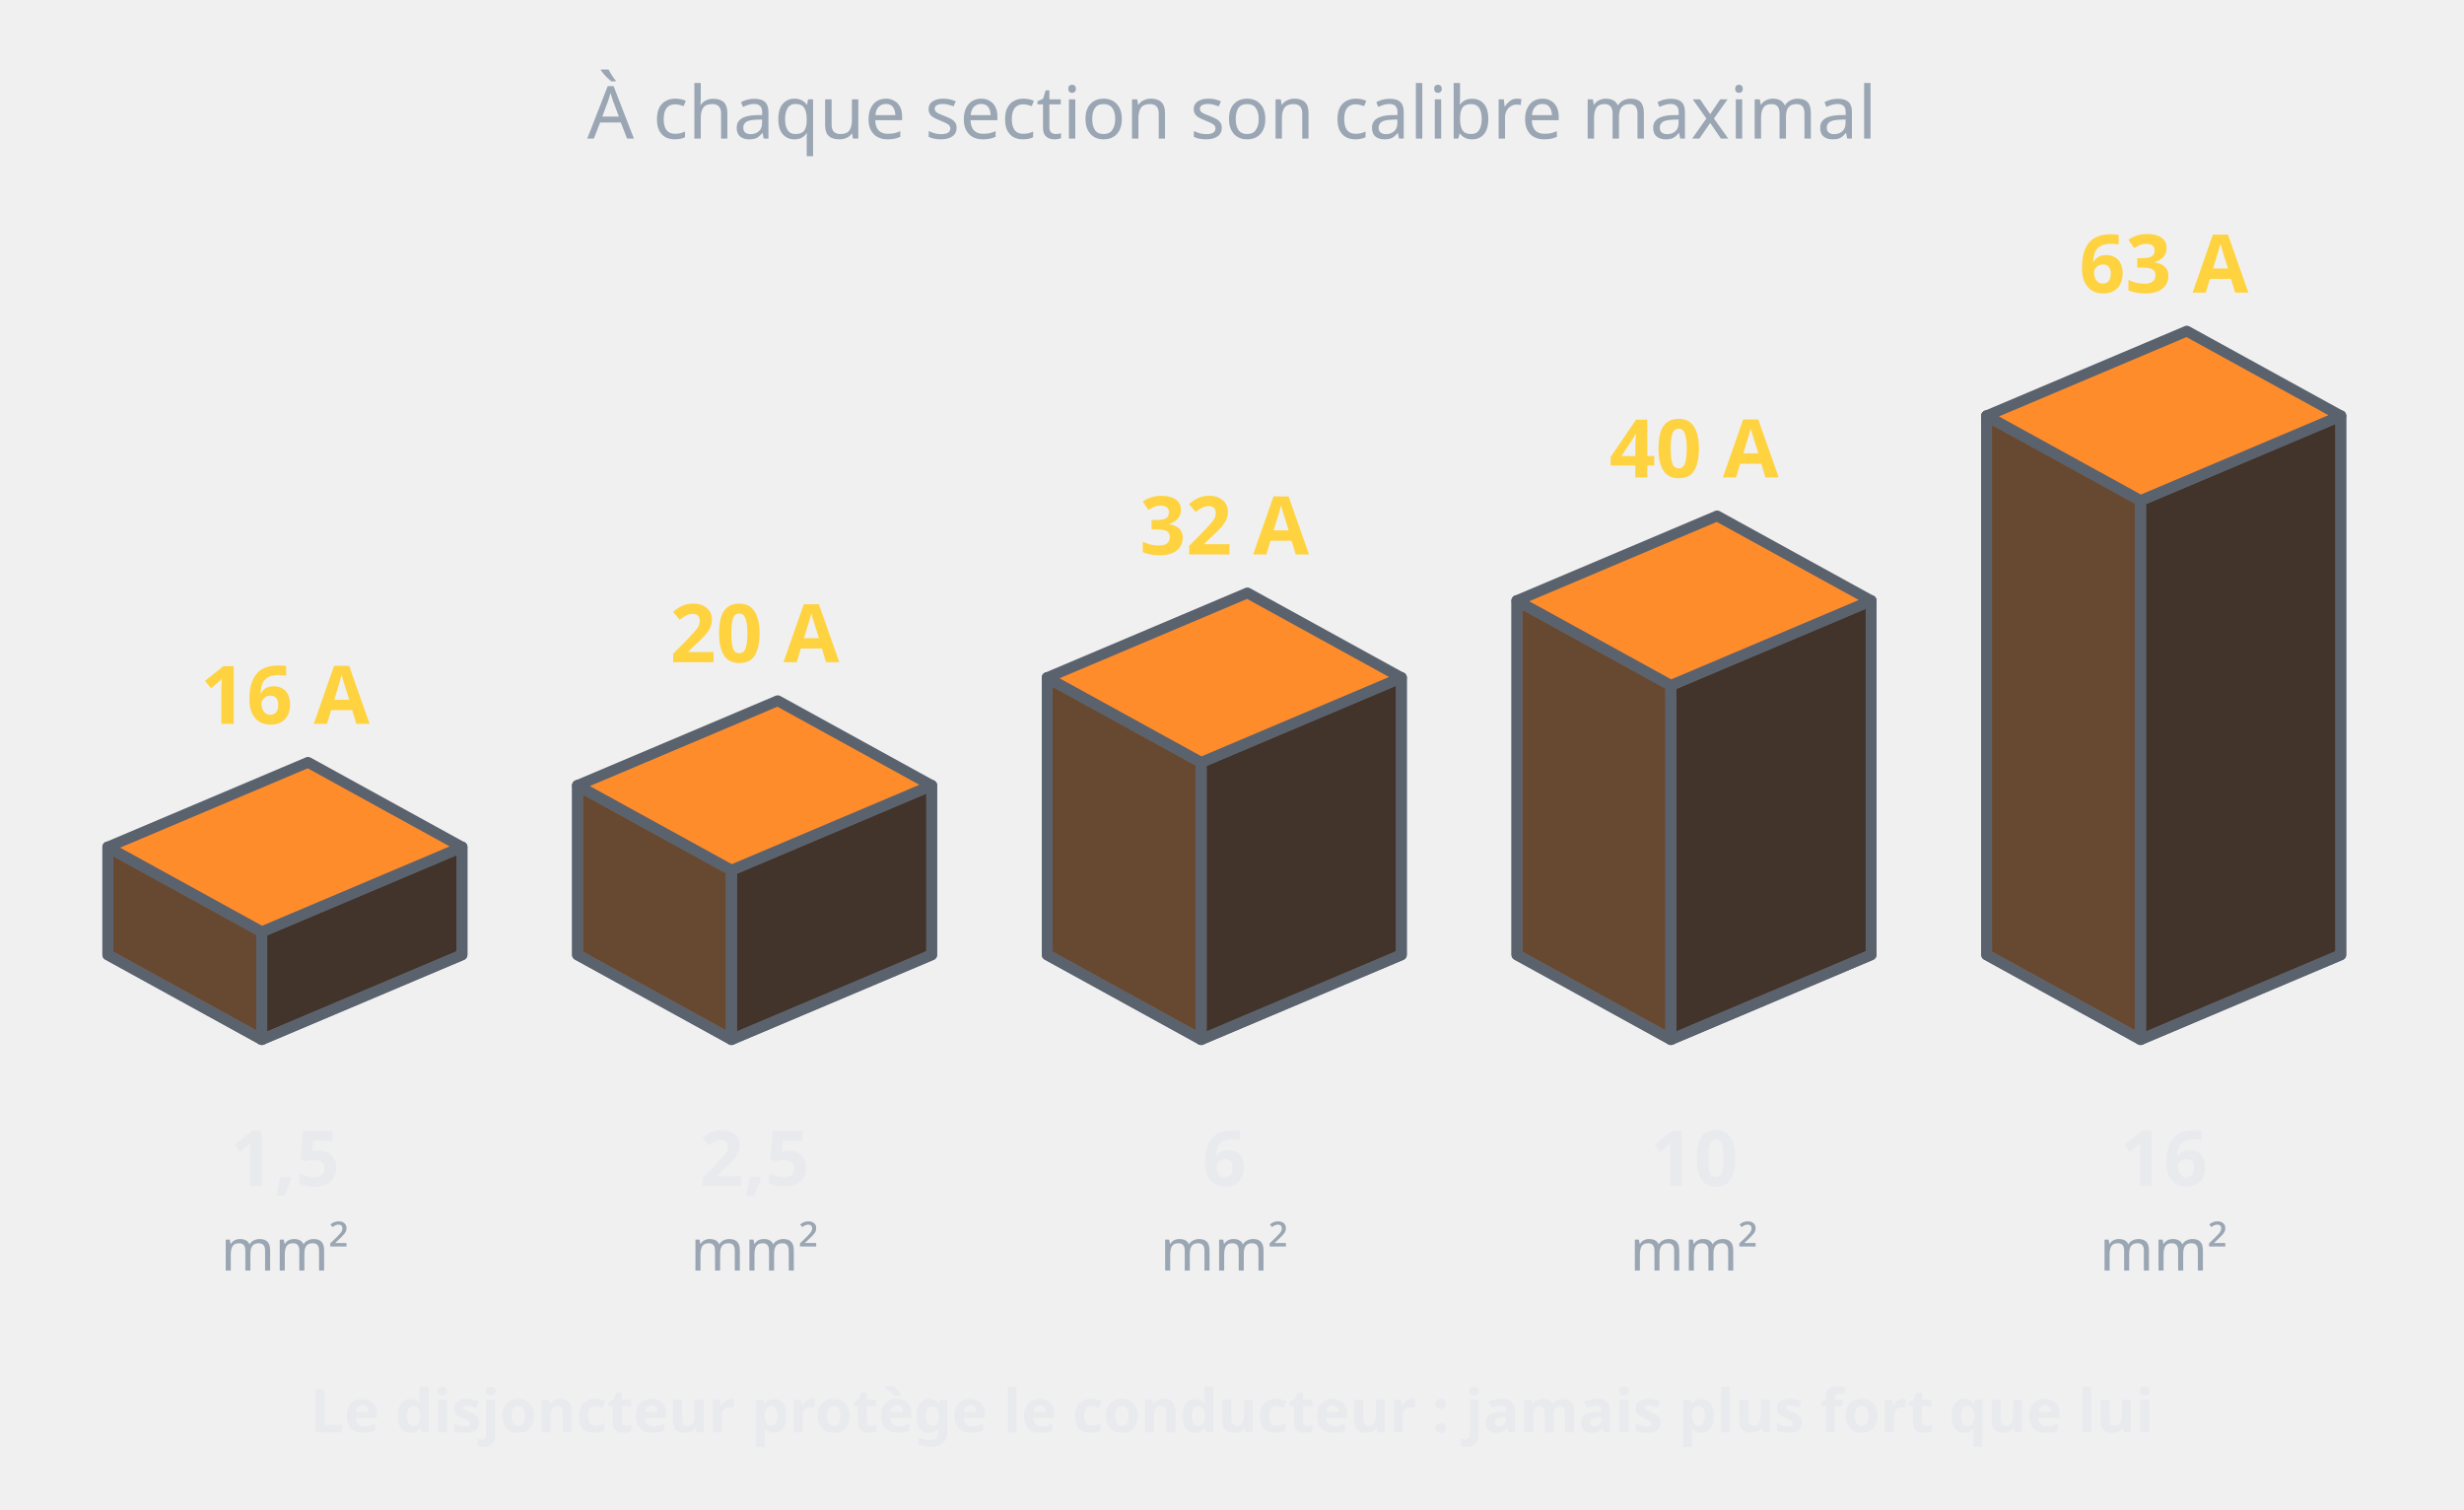
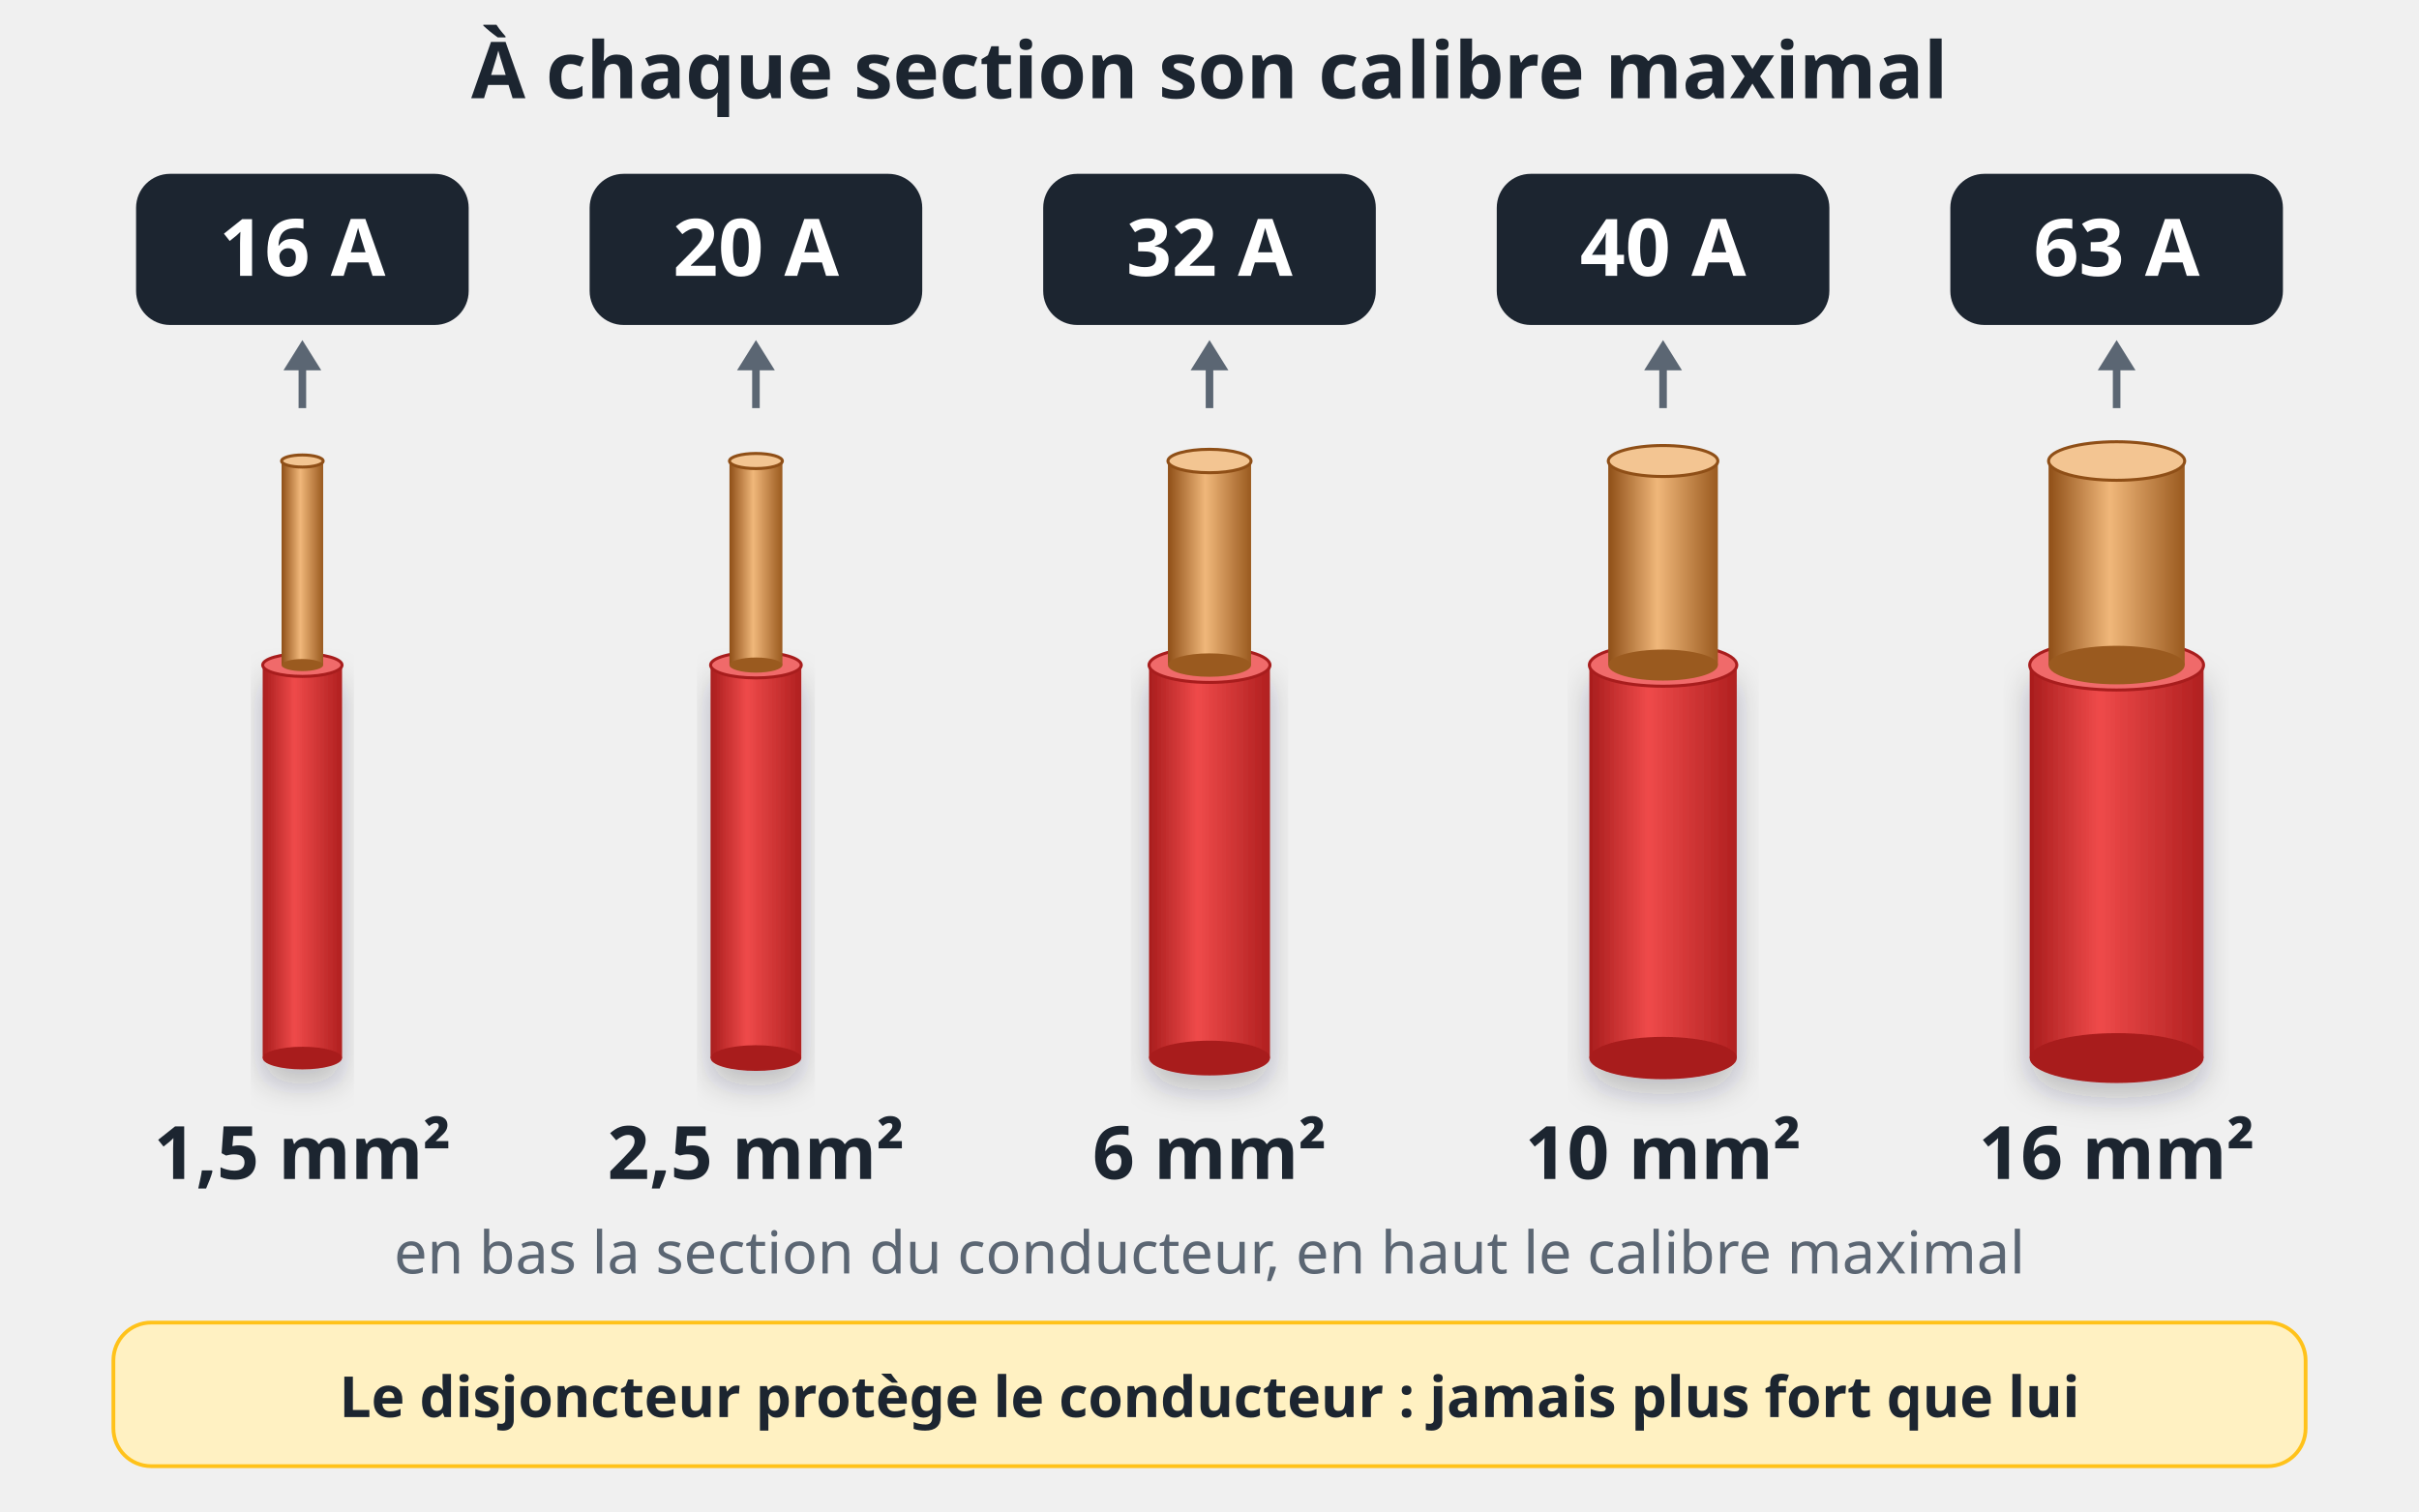
- <svg xmlns="http://www.w3.org/2000/svg" viewBox="0 0 320 196" font-family="'Segoe UI',system-ui,sans-serif" role="img" aria-label="Calibre maximal du disjoncteur selon la section du conducteur : 1,5 mm² 16 A ; 2,5 mm² 20 A ; 6 mm² 32 A ; 10 mm² 40 A ; 16 mm² 63 A">
-   <text x="160" y="18" text-anchor="middle" font-size="9.5" fill="#9aa6b3" font-weight="normal">À chaque section son calibre maximal</text>
-   <polygon points="14,110 34,121 34,135 14,124" fill="#262c34" stroke="#5a626e" stroke-width="1.4" stroke-linejoin="round" />
-   <polygon points="14,110 34,121 34,135 14,124" fill="#ff8c2b" fill-opacity="0.3" stroke="#5a626e" stroke-width="1.4" stroke-linejoin="round" />
-   <polygon points="34,121 60,110 60,124 34,135" fill="#1f242b" stroke="#5a626e" stroke-width="1.4" stroke-linejoin="round" />
-   <polygon points="34,121 60,110 60,124 34,135" fill="#ff8c2b" fill-opacity="0.16" stroke="#5a626e" stroke-width="1.4" stroke-linejoin="round" />
-   <polygon points="14,110 40,99 60,110 34,121" fill="#ff8c2b" stroke="#5a626e" stroke-width="1.4" stroke-linejoin="round" />
-   <text x="37" y="94" text-anchor="middle" font-size="10.5" fill="#ffd23f" font-weight="bold">16 A</text>
-   <text x="37" y="154" text-anchor="middle" font-size="10" fill="#e8eaed" font-weight="bold">1,5</text>
-   <text x="37" y="165" text-anchor="middle" font-size="7.5" fill="#9aa6b3" font-weight="normal">mm²</text>
-   <polygon points="75,102 95,113 95,135 75,124" fill="#262c34" stroke="#5a626e" stroke-width="1.4" stroke-linejoin="round" />
-   <polygon points="75,102 95,113 95,135 75,124" fill="#ff8c2b" fill-opacity="0.3" stroke="#5a626e" stroke-width="1.4" stroke-linejoin="round" />
-   <polygon points="95,113 121,102 121,124 95,135" fill="#1f242b" stroke="#5a626e" stroke-width="1.4" stroke-linejoin="round" />
-   <polygon points="95,113 121,102 121,124 95,135" fill="#ff8c2b" fill-opacity="0.16" stroke="#5a626e" stroke-width="1.4" stroke-linejoin="round" />
-   <polygon points="75,102 101,91 121,102 95,113" fill="#ff8c2b" stroke="#5a626e" stroke-width="1.4" stroke-linejoin="round" />
-   <text x="98" y="86" text-anchor="middle" font-size="10.5" fill="#ffd23f" font-weight="bold">20 A</text>
-   <text x="98" y="154" text-anchor="middle" font-size="10" fill="#e8eaed" font-weight="bold">2,5</text>
-   <text x="98" y="165" text-anchor="middle" font-size="7.5" fill="#9aa6b3" font-weight="normal">mm²</text>
-   <polygon points="136,88 156,99 156,135 136,124" fill="#262c34" stroke="#5a626e" stroke-width="1.4" stroke-linejoin="round" />
-   <polygon points="136,88 156,99 156,135 136,124" fill="#ff8c2b" fill-opacity="0.3" stroke="#5a626e" stroke-width="1.4" stroke-linejoin="round" />
-   <polygon points="156,99 182,88 182,124 156,135" fill="#1f242b" stroke="#5a626e" stroke-width="1.4" stroke-linejoin="round" />
-   <polygon points="156,99 182,88 182,124 156,135" fill="#ff8c2b" fill-opacity="0.16" stroke="#5a626e" stroke-width="1.4" stroke-linejoin="round" />
-   <polygon points="136,88 162,77 182,88 156,99" fill="#ff8c2b" stroke="#5a626e" stroke-width="1.4" stroke-linejoin="round" />
-   <text x="159" y="72" text-anchor="middle" font-size="10.5" fill="#ffd23f" font-weight="bold">32 A</text>
-   <text x="159" y="154" text-anchor="middle" font-size="10" fill="#e8eaed" font-weight="bold">6</text>
-   <text x="159" y="165" text-anchor="middle" font-size="7.5" fill="#9aa6b3" font-weight="normal">mm²</text>
-   <polygon points="197,78 217,89 217,135 197,124" fill="#262c34" stroke="#5a626e" stroke-width="1.4" stroke-linejoin="round" />
-   <polygon points="197,78 217,89 217,135 197,124" fill="#ff8c2b" fill-opacity="0.3" stroke="#5a626e" stroke-width="1.4" stroke-linejoin="round" />
-   <polygon points="217,89 243,78 243,124 217,135" fill="#1f242b" stroke="#5a626e" stroke-width="1.4" stroke-linejoin="round" />
-   <polygon points="217,89 243,78 243,124 217,135" fill="#ff8c2b" fill-opacity="0.16" stroke="#5a626e" stroke-width="1.4" stroke-linejoin="round" />
-   <polygon points="197,78 223,67 243,78 217,89" fill="#ff8c2b" stroke="#5a626e" stroke-width="1.4" stroke-linejoin="round" />
-   <text x="220" y="62" text-anchor="middle" font-size="10.5" fill="#ffd23f" font-weight="bold">40 A</text>
-   <text x="220" y="154" text-anchor="middle" font-size="10" fill="#e8eaed" font-weight="bold">10</text>
-   <text x="220" y="165" text-anchor="middle" font-size="7.5" fill="#9aa6b3" font-weight="normal">mm²</text>
-   <polygon points="258,54 278,65 278,135 258,124" fill="#262c34" stroke="#5a626e" stroke-width="1.4" stroke-linejoin="round" />
-   <polygon points="258,54 278,65 278,135 258,124" fill="#ff8c2b" fill-opacity="0.3" stroke="#5a626e" stroke-width="1.4" stroke-linejoin="round" />
-   <polygon points="278,65 304,54 304,124 278,135" fill="#1f242b" stroke="#5a626e" stroke-width="1.4" stroke-linejoin="round" />
-   <polygon points="278,65 304,54 304,124 278,135" fill="#ff8c2b" fill-opacity="0.16" stroke="#5a626e" stroke-width="1.4" stroke-linejoin="round" />
-   <polygon points="258,54 284,43 304,54 278,65" fill="#ff8c2b" stroke="#5a626e" stroke-width="1.4" stroke-linejoin="round" />
-   <text x="281" y="38" text-anchor="middle" font-size="10.5" fill="#ffd23f" font-weight="bold">63 A</text>
-   <text x="281" y="154" text-anchor="middle" font-size="10" fill="#e8eaed" font-weight="bold">16</text>
-   <text x="281" y="165" text-anchor="middle" font-size="7.5" fill="#9aa6b3" font-weight="normal">mm²</text>
-   <text x="160" y="186" text-anchor="middle" font-size="7.8" fill="#e8eaed" font-weight="bold">Le disjoncteur protège le conducteur : jamais plus fort que lui</text>
+ <svg xmlns="http://www.w3.org/2000/svg" viewBox="0 0 640 400" font-family="'Segoe UI',system-ui,sans-serif" role="img" aria-label="Calibre maximal du disjoncteur selon la section du conducteur : 1,5 mm² 16 A ; 2,5 mm² 20 A ; 6 mm² 32 A ; 10 mm² 40 A ; 16 mm² 63 A">
+   <defs>
+     <linearGradient id="corps" x1="0" y1="0" x2="1" y2="0">
+       <stop offset="0" stop-color="#eef0f2" />
+       <stop offset=".5" stop-color="#fdfdfd" />
+       <stop offset="1" stop-color="#dfe2e6" />
+     </linearGradient>
+     <linearGradient id="nez" x1="0" y1="0" x2="0" y2="1">
+       <stop offset="0" stop-color="#ffffff" />
+       <stop offset="1" stop-color="#e9ebee" />
+     </linearGradient>
+     <linearGradient id="manette" x1="0" y1="0" x2="0" y2="1">
+       <stop offset="0" stop-color="#4a5058" />
+       <stop offset="1" stop-color="#23272c" />
+     </linearGradient>
+     <radialGradient id="vis" cx=".4" cy=".35" r=".7">
+       <stop offset="0" stop-color="#f1f2f4" />
+       <stop offset="1" stop-color="#8d949c" />
+     </radialGradient>
+     <linearGradient id="cuivreH" x1="0" y1="0" x2="0" y2="1">
+       <stop offset="0" stop-color="#f0b77a" />
+       <stop offset=".5" stop-color="#c9782f" />
+       <stop offset="1" stop-color="#8f4f17" />
+     </linearGradient>
+     <linearGradient id="cuivreV" x1="0" y1="0" x2="1" y2="0">
+       <stop offset="0" stop-color="#8f4f17" />
+       <stop offset=".45" stop-color="#f0b77a" />
+       <stop offset="1" stop-color="#9a5a1f" />
+     </linearGradient>
+     <linearGradient id="acierH" x1="0" y1="0" x2="0" y2="1">
+       <stop offset="0" stop-color="#f4f5f7" />
+       <stop offset=".5" stop-color="#aab1b9" />
+       <stop offset="1" stop-color="#7d858e" />
+     </linearGradient>
+     <linearGradient id="cylH" x1="0" y1="0" x2="0" y2="1">
+       <stop offset="0" stop-color="#d9dde1" />
+       <stop offset=".35" stop-color="#ffffff" />
+       <stop offset="1" stop-color="#c3c8ce" />
+     </linearGradient>
+     <linearGradient id="gaineV" x1="0" y1="0" x2="1" y2="0">
+       <stop offset="0" stop-color="#a81d1d" />
+       <stop offset=".4" stop-color="#ef4a4a" />
+       <stop offset="1" stop-color="#b02020" />
+     </linearGradient>
+     <linearGradient id="chaud" x1="0" y1="0" x2="1" y2="0">
+       <stop offset="0" stop-color="#3a3f46" />
+       <stop offset=".5" stop-color="#e8590c" />
+       <stop offset="1" stop-color="#ff3b1f" />
+     </linearGradient>
+     <filter id="ombre" x="-15%" y="-15%" width="130%" height="140%">
+       <feDropShadow dx="0" dy="4" stdDeviation="4" flood-color="#1b2430" flood-opacity=".25" />
+     </filter>
+     <g id="borne">
+       <rect x="-12" y="-12" width="24" height="24" rx="4" fill="#2b3036" />
+       <circle r="8" fill="url(#vis)" />
+       <rect x="-6" y="-1.2" width="12" height="2.4" rx="1" fill="#5a616a" transform="rotate(-25)" />
+     </g>
+   </defs>
+   <text x="320.0" y="26" text-anchor="middle" font-size="20.8" font-weight="800" fill="#1c2530">À chaque section son calibre maximal</text>
+   <rect x="36" y="46" width="88" height="40" rx="9" fill="#1c2530" />
+   <text x="80" y="73" text-anchor="middle" font-size="21" font-weight="800" fill="#fff">16 A</text>
+   <path d="M80 92 V108" stroke="#5b6673" stroke-width="2" />
+   <polygon points="75,98 80,90 85,98" fill="#5b6673" />
+   <g filter="url(#ombre)">
+     <rect x="69.5" y="176" width="21" height="104" fill="url(#gaineV)" />
+     <ellipse cx="80" cy="280" rx="10.5" ry="3.0" fill="#a81d1d" />
+   </g>
+   <ellipse cx="80" cy="176" rx="10.5" ry="3.0" fill="#f06a6a" stroke="#a81d1d" stroke-width=".8" />
+   <rect x="74.5" y="122" width="11" height="54" fill="url(#cuivreV)" />
+   <ellipse cx="80" cy="176" rx="5.5" ry="1.6" fill="#9a5a1f" />
+   <ellipse cx="80" cy="122" rx="5.5" ry="1.6" fill="#f3c592" stroke="#8f4f17" stroke-width=".8" />
+   <text x="80" y="312" text-anchor="middle" font-size="19.5" font-weight="800" fill="#1c2530">1,5 mm²</text>
+   <rect x="156" y="46" width="88" height="40" rx="9" fill="#1c2530" />
+   <text x="200" y="73" text-anchor="middle" font-size="21" font-weight="800" fill="#fff">20 A</text>
+   <path d="M200 92 V108" stroke="#5b6673" stroke-width="2" />
+   <polygon points="195,98 200,90 205,98" fill="#5b6673" />
+   <g filter="url(#ombre)">
+     <rect x="188.0" y="176" width="24" height="104" fill="url(#gaineV)" />
+     <ellipse cx="200" cy="280" rx="12.0" ry="3.4" fill="#a81d1d" />
+   </g>
+   <ellipse cx="200" cy="176" rx="12.0" ry="3.4" fill="#f06a6a" stroke="#a81d1d" stroke-width=".8" />
+   <rect x="193.0" y="122" width="14" height="54" fill="url(#cuivreV)" />
+   <ellipse cx="200" cy="176" rx="7.0" ry="2.0" fill="#9a5a1f" />
+   <ellipse cx="200" cy="122" rx="7.0" ry="2.0" fill="#f3c592" stroke="#8f4f17" stroke-width=".8" />
+   <text x="200" y="312" text-anchor="middle" font-size="19.5" font-weight="800" fill="#1c2530">2,5 mm²</text>
+   <rect x="276" y="46" width="88" height="40" rx="9" fill="#1c2530" />
+   <text x="320" y="73" text-anchor="middle" font-size="21" font-weight="800" fill="#fff">32 A</text>
+   <path d="M320 92 V108" stroke="#5b6673" stroke-width="2" />
+   <polygon points="315,98 320,90 325,98" fill="#5b6673" />
+   <g filter="url(#ombre)">
+     <rect x="304.0" y="176" width="32" height="104" fill="url(#gaineV)" />
+     <ellipse cx="320" cy="280" rx="16.0" ry="4.6" fill="#a81d1d" />
+   </g>
+   <ellipse cx="320" cy="176" rx="16.0" ry="4.6" fill="#f06a6a" stroke="#a81d1d" stroke-width=".8" />
+   <rect x="309.0" y="122" width="22" height="54" fill="url(#cuivreV)" />
+   <ellipse cx="320" cy="176" rx="11.0" ry="3.1" fill="#9a5a1f" />
+   <ellipse cx="320" cy="122" rx="11.0" ry="3.1" fill="#f3c592" stroke="#8f4f17" stroke-width=".8" />
+   <text x="320" y="312" text-anchor="middle" font-size="19.5" font-weight="800" fill="#1c2530">6 mm²</text>
+   <rect x="396" y="46" width="88" height="40" rx="9" fill="#1c2530" />
+   <text x="440" y="73" text-anchor="middle" font-size="21" font-weight="800" fill="#fff">40 A</text>
+   <path d="M440 92 V108" stroke="#5b6673" stroke-width="2" />
+   <polygon points="435,98 440,90 445,98" fill="#5b6673" />
+   <g filter="url(#ombre)">
+     <rect x="420.5" y="176" width="39" height="104" fill="url(#gaineV)" />
+     <ellipse cx="440" cy="280" rx="19.5" ry="5.6" fill="#a81d1d" />
+   </g>
+   <ellipse cx="440" cy="176" rx="19.5" ry="5.6" fill="#f06a6a" stroke="#a81d1d" stroke-width=".8" />
+   <rect x="425.5" y="122" width="29" height="54" fill="url(#cuivreV)" />
+   <ellipse cx="440" cy="176" rx="14.5" ry="4.1" fill="#9a5a1f" />
+   <ellipse cx="440" cy="122" rx="14.5" ry="4.1" fill="#f3c592" stroke="#8f4f17" stroke-width=".8" />
+   <text x="440" y="312" text-anchor="middle" font-size="19.5" font-weight="800" fill="#1c2530">10 mm²</text>
+   <rect x="516" y="46" width="88" height="40" rx="9" fill="#1c2530" />
+   <text x="560" y="73" text-anchor="middle" font-size="21" font-weight="800" fill="#fff">63 A</text>
+   <path d="M560 92 V108" stroke="#5b6673" stroke-width="2" />
+   <polygon points="555,98 560,90 565,98" fill="#5b6673" />
+   <g filter="url(#ombre)">
+     <rect x="537.0" y="176" width="46" height="104" fill="url(#gaineV)" />
+     <ellipse cx="560" cy="280" rx="23.0" ry="6.6" fill="#a81d1d" />
+   </g>
+   <ellipse cx="560" cy="176" rx="23.0" ry="6.6" fill="#f06a6a" stroke="#a81d1d" stroke-width=".8" />
+   <rect x="542.0" y="122" width="36" height="54" fill="url(#cuivreV)" />
+   <ellipse cx="560" cy="176" rx="18.0" ry="5.1" fill="#9a5a1f" />
+   <ellipse cx="560" cy="122" rx="18.0" ry="5.1" fill="#f3c592" stroke="#8f4f17" stroke-width=".8" />
+   <text x="560" y="312" text-anchor="middle" font-size="19.5" font-weight="800" fill="#1c2530">16 mm²</text>
+   <text x="320" y="337" text-anchor="middle" font-size="15.6" font-weight="500" fill="#5b6673">en bas la section du conducteur, en haut le calibre maximal</text>
+   <rect x="30" y="350" width="580" height="38" rx="10" fill="#fff1c2" stroke="#ffc21a" />
+   <text x="320" y="375" text-anchor="middle" font-size="15.0" font-weight="800" fill="#1c2530">Le disjoncteur protège le conducteur : jamais plus fort que lui</text>
</svg>
